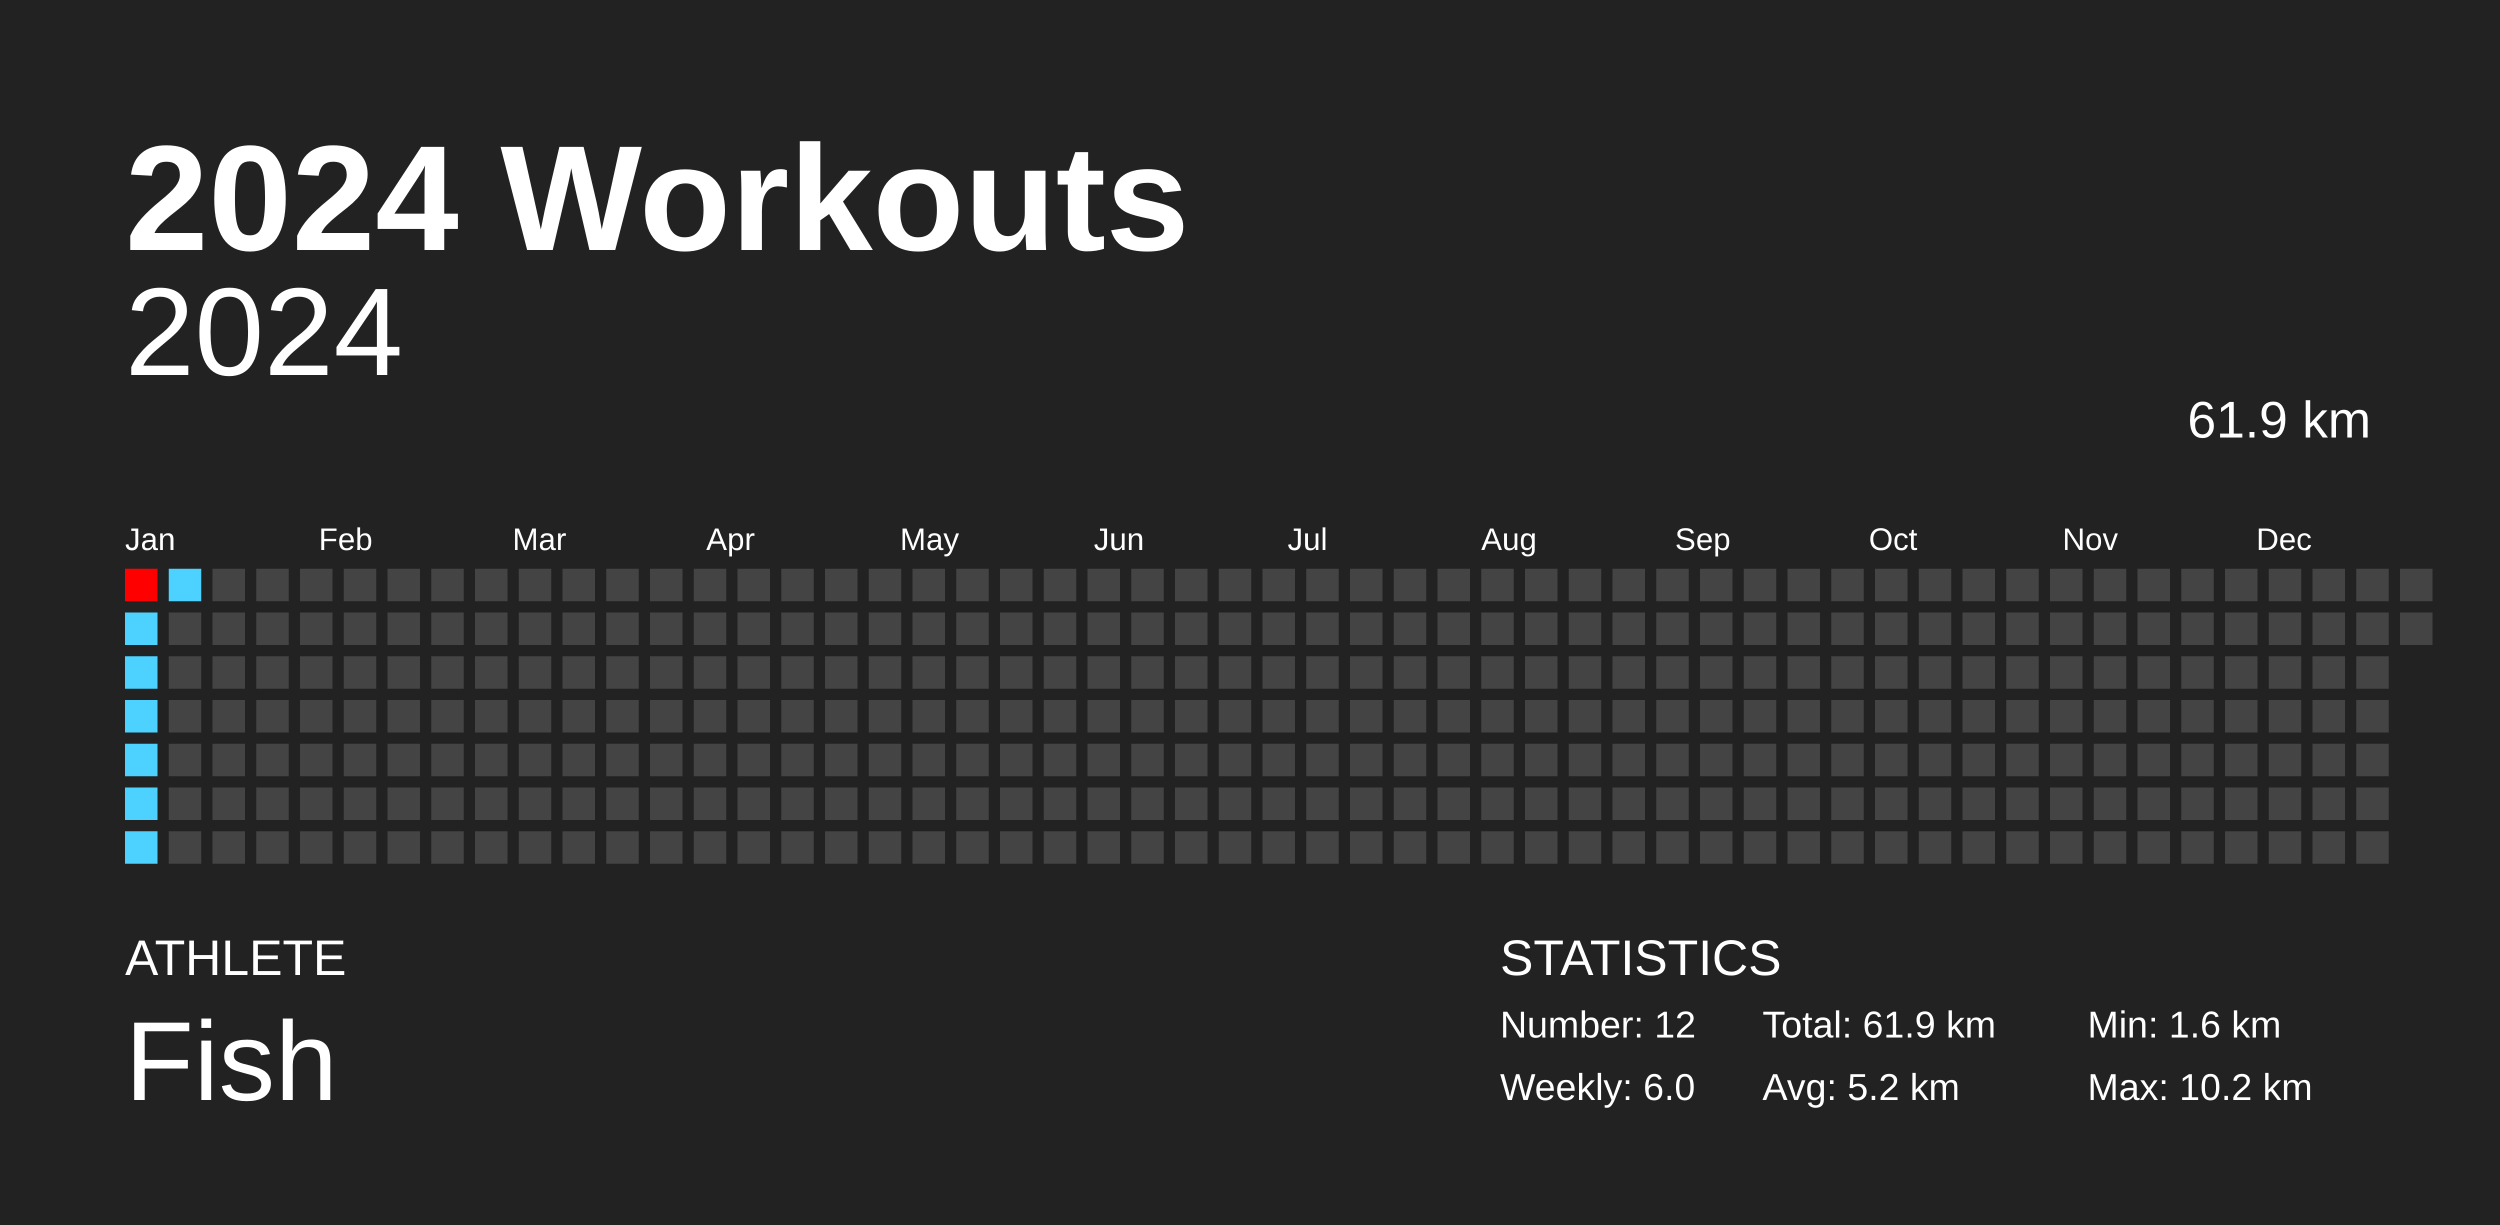
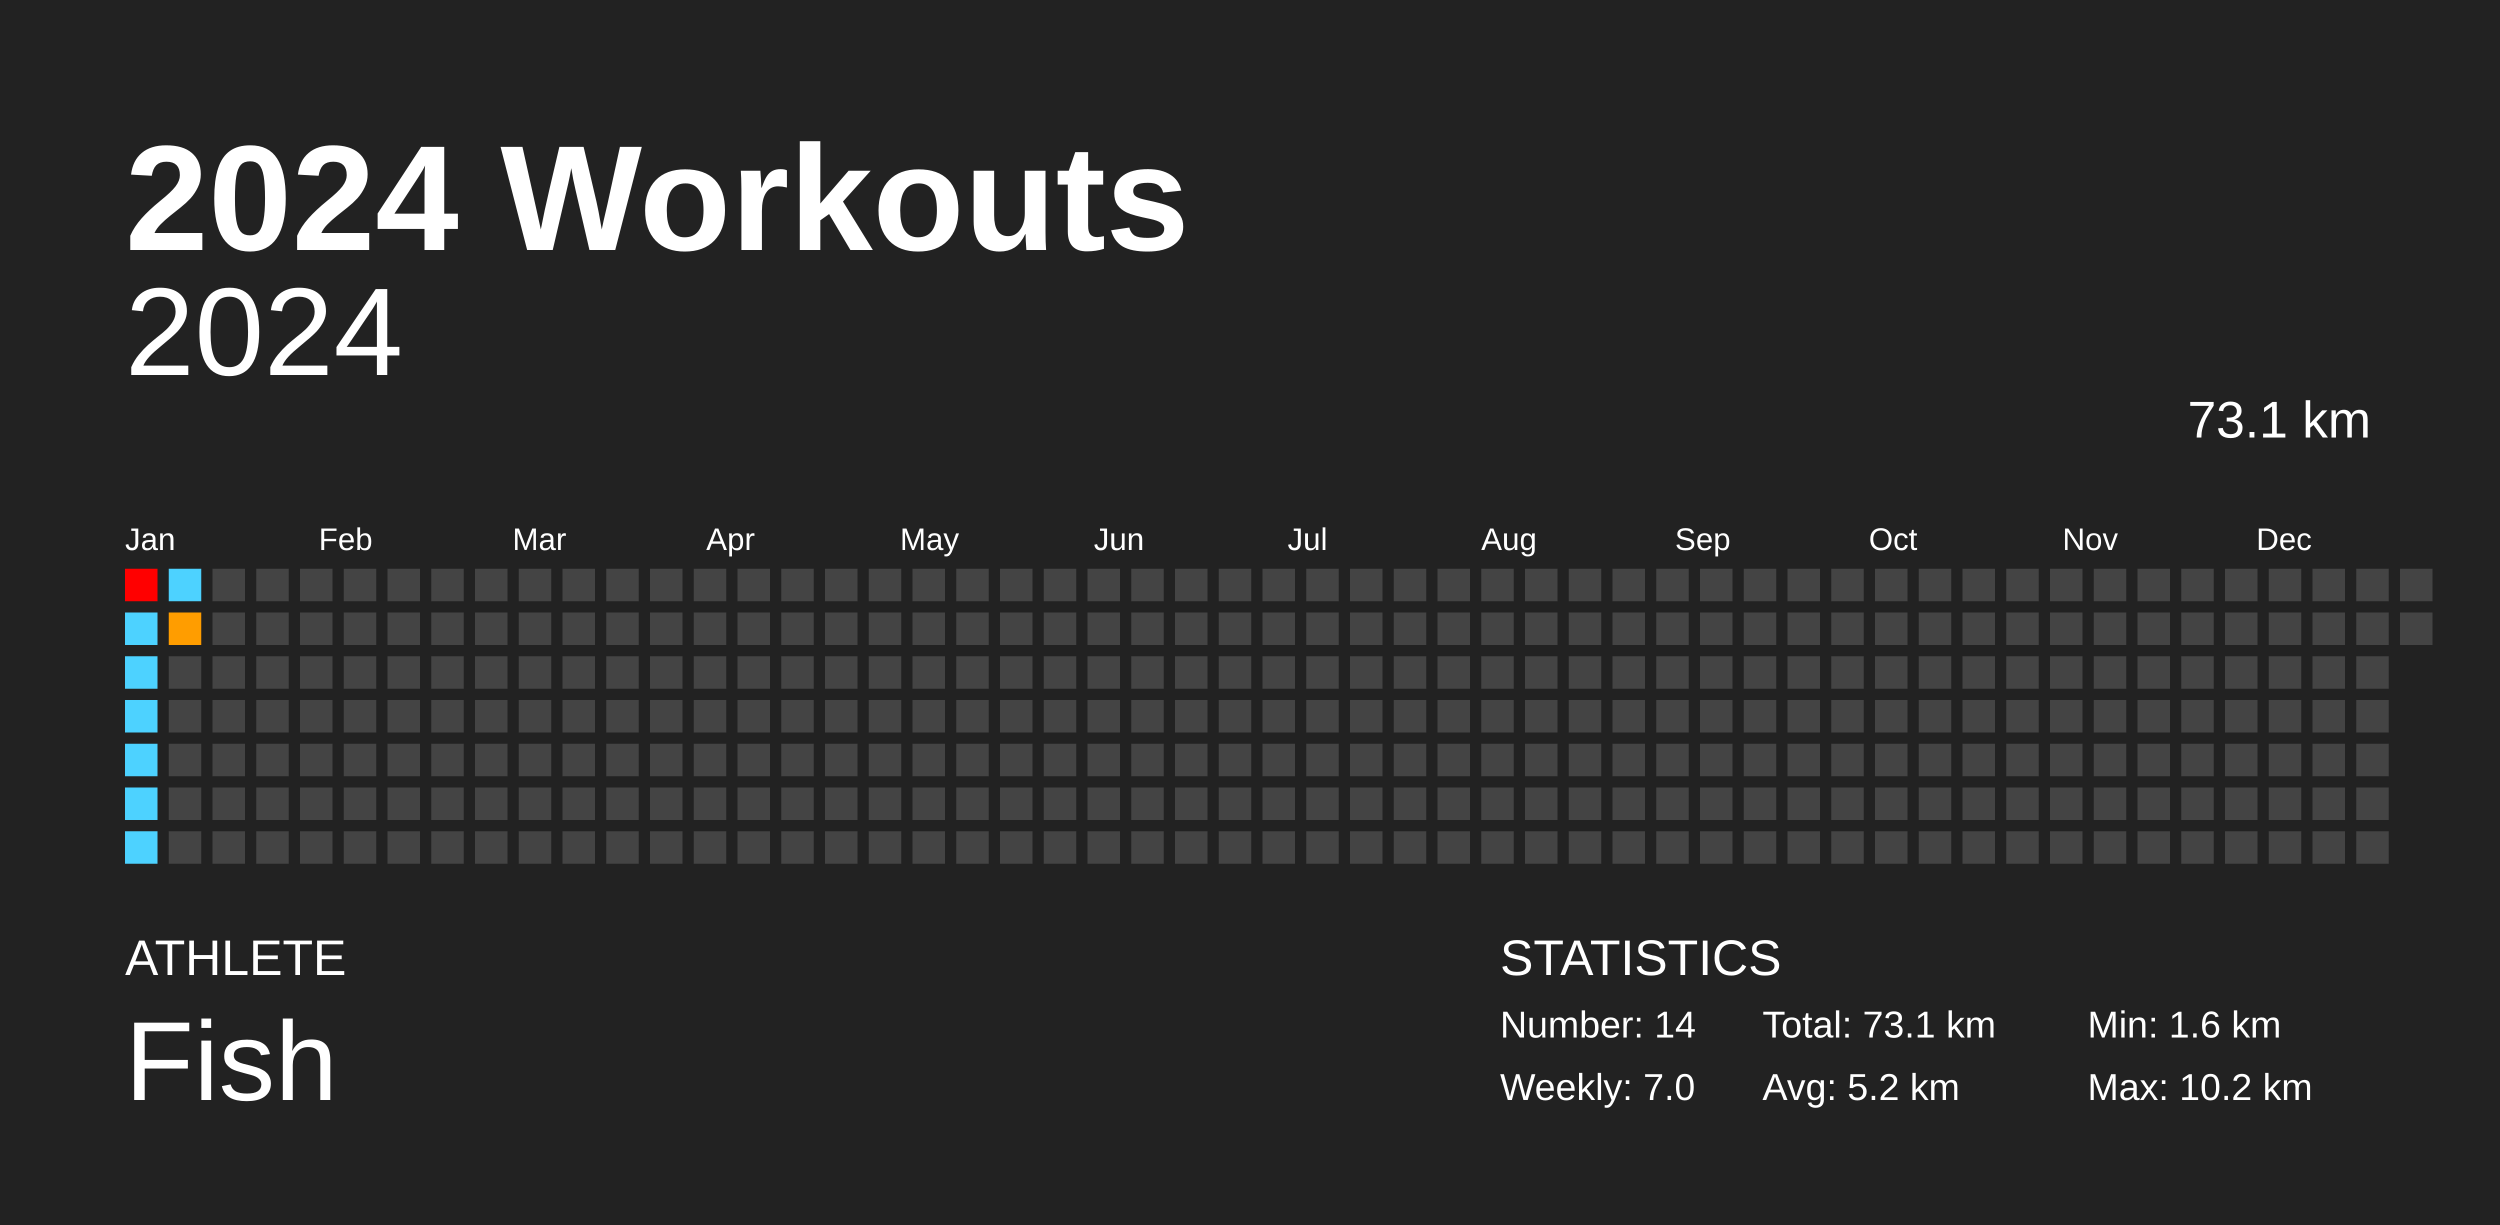
<svg xmlns="http://www.w3.org/2000/svg" baseProfile="full" height="98mm" version="1.1" viewBox="0,0,200,98" width="200mm">
  <defs />
  <rect fill="#222222" height="98" width="200" x="0" y="0" />
  <text fill="#FFFFFF" style="font-size:12px; font-family:Arial; font-weight:bold;" x="10" y="20">2024 Workouts</text>
  <text fill="#FFFFFF" style="font-size:4px; font-family:Arial" x="10" y="78">ATHLETE</text>
  <text fill="#FFFFFF" style="font-size:9px; font-family:Arial" x="10" y="88">Fish</text>
  <text fill="#FFFFFF" style="font-size:4px; font-family:Arial" x="120" y="78">STATISTICS</text>
-   <text fill="#FFFFFF" style="font-size:3px; font-family:Arial" x="120" y="83">Number: 12</text>
-   <text fill="#FFFFFF" style="font-size:3px; font-family:Arial" x="120" y="88">Weekly: 6.0</text>
-   <text fill="#FFFFFF" style="font-size:3px; font-family:Arial" x="141" y="83">Total: 61.9 km</text>
+   <text fill="#FFFFFF" style="font-size:3px; font-family:Arial" x="120" y="83">Number: 14</text>
+   <text fill="#FFFFFF" style="font-size:3px; font-family:Arial" x="120" y="88">Weekly: 7.0</text>
+   <text fill="#FFFFFF" style="font-size:3px; font-family:Arial" x="141" y="83">Total: 73.1 km</text>
  <text fill="#FFFFFF" style="font-size:3px; font-family:Arial" x="141" y="88">Avg: 5.2 km</text>
  <text fill="#FFFFFF" style="font-size:3px; font-family:Arial" x="167" y="83">Min: 1.6 km</text>
  <text fill="#FFFFFF" style="font-size:3px; font-family:Arial" x="167" y="88">Max: 10.2 km</text>
  <text alignment-baseline="hanging" fill="#FFFFFF" style="font-size:10.0px; font-family:Arial;" x="10" y="30">2024</text>
-   <text alignment-baseline="hanging" fill="#FFFFFF" style="font-size:4.125px; font-family:Arial;" x="175" y="35">61.9 km</text>
+   <text alignment-baseline="hanging" fill="#FFFFFF" style="font-size:4.125px; font-family:Arial;" x="175" y="35">73.1 km</text>
  <text fill="#FFFFFF" style="font-size:2.5px; font-family:Arial" x="10.0" y="44">Jan</text>
  <text fill="#FFFFFF" style="font-size:2.5px; font-family:Arial" x="25.5" y="44">Feb</text>
  <text fill="#FFFFFF" style="font-size:2.5px; font-family:Arial" x="41.0" y="44">Mar</text>
  <text fill="#FFFFFF" style="font-size:2.5px; font-family:Arial" x="56.5" y="44">Apr</text>
  <text fill="#FFFFFF" style="font-size:2.5px; font-family:Arial" x="72.0" y="44">May</text>
  <text fill="#FFFFFF" style="font-size:2.5px; font-family:Arial" x="87.5" y="44">Jun</text>
  <text fill="#FFFFFF" style="font-size:2.5px; font-family:Arial" x="103.0" y="44">Jul</text>
  <text fill="#FFFFFF" style="font-size:2.5px; font-family:Arial" x="118.5" y="44">Aug</text>
  <text fill="#FFFFFF" style="font-size:2.5px; font-family:Arial" x="134.0" y="44">Sep</text>
  <text fill="#FFFFFF" style="font-size:2.5px; font-family:Arial" x="149.5" y="44">Oct</text>
  <text fill="#FFFFFF" style="font-size:2.5px; font-family:Arial" x="165.0" y="44">Nov</text>
  <text fill="#FFFFFF" style="font-size:2.5px; font-family:Arial" x="180.5" y="44">Dec</text>
  <rect fill="red" height="2.6" width="2.6" x="10.0" y="45.5" />
  <rect fill="#4dd2ff" height="2.6" width="2.6" x="10.0" y="49.0" />
  <rect fill="#4dd2ff" height="2.6" width="2.6" x="10.0" y="52.5" />
  <rect fill="#4dd2ff" height="2.6" width="2.6" x="10.0" y="56.0" />
  <rect fill="#4dd2ff" height="2.6" width="2.6" x="10.0" y="59.5" />
  <rect fill="#4dd2ff" height="2.6" width="2.6" x="10.0" y="63.0" />
  <rect fill="#4dd2ff" height="2.6" width="2.6" x="10.0" y="66.5" />
  <rect fill="#4dd2ff" height="2.6" width="2.6" x="13.5" y="45.5" />
-   <rect fill="#444444" height="2.6" width="2.6" x="13.5" y="49.0" />
+   <rect fill="#ff9d00" height="2.6" width="2.6" x="13.5" y="49.0" />
  <rect fill="#444444" height="2.6" width="2.6" x="13.5" y="52.5" />
  <rect fill="#444444" height="2.6" width="2.6" x="13.5" y="56.0" />
  <rect fill="#444444" height="2.6" width="2.6" x="13.5" y="59.5" />
  <rect fill="#444444" height="2.6" width="2.6" x="13.5" y="63.0" />
  <rect fill="#444444" height="2.6" width="2.6" x="13.5" y="66.5" />
  <rect fill="#444444" height="2.6" width="2.6" x="17.0" y="45.5" />
  <rect fill="#444444" height="2.6" width="2.6" x="17.0" y="49.0" />
  <rect fill="#444444" height="2.6" width="2.6" x="17.0" y="52.5" />
  <rect fill="#444444" height="2.6" width="2.6" x="17.0" y="56.0" />
  <rect fill="#444444" height="2.6" width="2.6" x="17.0" y="59.5" />
  <rect fill="#444444" height="2.6" width="2.6" x="17.0" y="63.0" />
  <rect fill="#444444" height="2.6" width="2.6" x="17.0" y="66.5" />
  <rect fill="#444444" height="2.6" width="2.6" x="20.5" y="45.5" />
  <rect fill="#444444" height="2.6" width="2.6" x="20.5" y="49.0" />
  <rect fill="#444444" height="2.6" width="2.6" x="20.5" y="52.5" />
  <rect fill="#444444" height="2.6" width="2.6" x="20.5" y="56.0" />
  <rect fill="#444444" height="2.6" width="2.6" x="20.5" y="59.5" />
  <rect fill="#444444" height="2.6" width="2.6" x="20.5" y="63.0" />
  <rect fill="#444444" height="2.6" width="2.6" x="20.5" y="66.5" />
  <rect fill="#444444" height="2.6" width="2.6" x="24.0" y="45.5" />
  <rect fill="#444444" height="2.6" width="2.6" x="24.0" y="49.0" />
  <rect fill="#444444" height="2.6" width="2.6" x="24.0" y="52.5" />
  <rect fill="#444444" height="2.6" width="2.6" x="24.0" y="56.0" />
  <rect fill="#444444" height="2.6" width="2.6" x="24.0" y="59.5" />
  <rect fill="#444444" height="2.6" width="2.6" x="24.0" y="63.0" />
  <rect fill="#444444" height="2.6" width="2.6" x="24.0" y="66.5" />
  <rect fill="#444444" height="2.6" width="2.6" x="27.5" y="45.5" />
  <rect fill="#444444" height="2.6" width="2.6" x="27.5" y="49.0" />
  <rect fill="#444444" height="2.6" width="2.6" x="27.5" y="52.5" />
  <rect fill="#444444" height="2.6" width="2.6" x="27.5" y="56.0" />
  <rect fill="#444444" height="2.6" width="2.6" x="27.5" y="59.5" />
  <rect fill="#444444" height="2.6" width="2.6" x="27.5" y="63.0" />
  <rect fill="#444444" height="2.6" width="2.6" x="27.5" y="66.5" />
  <rect fill="#444444" height="2.6" width="2.6" x="31.0" y="45.5" />
  <rect fill="#444444" height="2.6" width="2.6" x="31.0" y="49.0" />
  <rect fill="#444444" height="2.6" width="2.6" x="31.0" y="52.5" />
  <rect fill="#444444" height="2.6" width="2.6" x="31.0" y="56.0" />
  <rect fill="#444444" height="2.6" width="2.6" x="31.0" y="59.5" />
  <rect fill="#444444" height="2.6" width="2.6" x="31.0" y="63.0" />
  <rect fill="#444444" height="2.6" width="2.6" x="31.0" y="66.5" />
  <rect fill="#444444" height="2.6" width="2.6" x="34.5" y="45.5" />
  <rect fill="#444444" height="2.6" width="2.6" x="34.5" y="49.0" />
  <rect fill="#444444" height="2.6" width="2.6" x="34.5" y="52.5" />
  <rect fill="#444444" height="2.6" width="2.6" x="34.5" y="56.0" />
  <rect fill="#444444" height="2.6" width="2.6" x="34.5" y="59.5" />
  <rect fill="#444444" height="2.6" width="2.6" x="34.5" y="63.0" />
  <rect fill="#444444" height="2.6" width="2.6" x="34.5" y="66.5" />
  <rect fill="#444444" height="2.6" width="2.6" x="38.0" y="45.5" />
  <rect fill="#444444" height="2.6" width="2.6" x="38.0" y="49.0" />
  <rect fill="#444444" height="2.6" width="2.6" x="38.0" y="52.5" />
  <rect fill="#444444" height="2.6" width="2.6" x="38.0" y="56.0" />
  <rect fill="#444444" height="2.6" width="2.6" x="38.0" y="59.5" />
  <rect fill="#444444" height="2.6" width="2.6" x="38.0" y="63.0" />
  <rect fill="#444444" height="2.6" width="2.6" x="38.0" y="66.5" />
  <rect fill="#444444" height="2.6" width="2.6" x="41.5" y="45.5" />
  <rect fill="#444444" height="2.6" width="2.6" x="41.5" y="49.0" />
  <rect fill="#444444" height="2.6" width="2.6" x="41.5" y="52.5" />
  <rect fill="#444444" height="2.6" width="2.6" x="41.5" y="56.0" />
  <rect fill="#444444" height="2.6" width="2.6" x="41.5" y="59.5" />
  <rect fill="#444444" height="2.6" width="2.6" x="41.5" y="63.0" />
  <rect fill="#444444" height="2.6" width="2.6" x="41.5" y="66.5" />
  <rect fill="#444444" height="2.6" width="2.6" x="45.0" y="45.5" />
  <rect fill="#444444" height="2.6" width="2.6" x="45.0" y="49.0" />
  <rect fill="#444444" height="2.6" width="2.6" x="45.0" y="52.5" />
  <rect fill="#444444" height="2.6" width="2.6" x="45.0" y="56.0" />
  <rect fill="#444444" height="2.6" width="2.6" x="45.0" y="59.5" />
  <rect fill="#444444" height="2.6" width="2.6" x="45.0" y="63.0" />
  <rect fill="#444444" height="2.6" width="2.6" x="45.0" y="66.5" />
  <rect fill="#444444" height="2.6" width="2.6" x="48.5" y="45.5" />
  <rect fill="#444444" height="2.6" width="2.6" x="48.5" y="49.0" />
  <rect fill="#444444" height="2.6" width="2.6" x="48.5" y="52.5" />
  <rect fill="#444444" height="2.6" width="2.6" x="48.5" y="56.0" />
  <rect fill="#444444" height="2.6" width="2.6" x="48.5" y="59.5" />
  <rect fill="#444444" height="2.6" width="2.6" x="48.5" y="63.0" />
  <rect fill="#444444" height="2.6" width="2.6" x="48.5" y="66.5" />
  <rect fill="#444444" height="2.6" width="2.6" x="52.0" y="45.5" />
  <rect fill="#444444" height="2.6" width="2.6" x="52.0" y="49.0" />
  <rect fill="#444444" height="2.6" width="2.6" x="52.0" y="52.5" />
  <rect fill="#444444" height="2.6" width="2.6" x="52.0" y="56.0" />
  <rect fill="#444444" height="2.6" width="2.6" x="52.0" y="59.5" />
  <rect fill="#444444" height="2.6" width="2.6" x="52.0" y="63.0" />
  <rect fill="#444444" height="2.6" width="2.6" x="52.0" y="66.5" />
  <rect fill="#444444" height="2.6" width="2.6" x="55.5" y="45.5" />
  <rect fill="#444444" height="2.6" width="2.6" x="55.5" y="49.0" />
  <rect fill="#444444" height="2.6" width="2.6" x="55.5" y="52.5" />
  <rect fill="#444444" height="2.6" width="2.6" x="55.5" y="56.0" />
  <rect fill="#444444" height="2.6" width="2.6" x="55.5" y="59.5" />
  <rect fill="#444444" height="2.6" width="2.6" x="55.5" y="63.0" />
  <rect fill="#444444" height="2.6" width="2.6" x="55.5" y="66.5" />
  <rect fill="#444444" height="2.6" width="2.6" x="59.0" y="45.5" />
  <rect fill="#444444" height="2.6" width="2.6" x="59.0" y="49.0" />
  <rect fill="#444444" height="2.6" width="2.6" x="59.0" y="52.5" />
  <rect fill="#444444" height="2.6" width="2.6" x="59.0" y="56.0" />
  <rect fill="#444444" height="2.6" width="2.6" x="59.0" y="59.5" />
  <rect fill="#444444" height="2.6" width="2.6" x="59.0" y="63.0" />
  <rect fill="#444444" height="2.6" width="2.6" x="59.0" y="66.5" />
  <rect fill="#444444" height="2.6" width="2.6" x="62.5" y="45.5" />
  <rect fill="#444444" height="2.6" width="2.6" x="62.5" y="49.0" />
  <rect fill="#444444" height="2.6" width="2.6" x="62.5" y="52.5" />
  <rect fill="#444444" height="2.6" width="2.6" x="62.5" y="56.0" />
  <rect fill="#444444" height="2.6" width="2.6" x="62.5" y="59.5" />
  <rect fill="#444444" height="2.6" width="2.6" x="62.5" y="63.0" />
  <rect fill="#444444" height="2.6" width="2.6" x="62.5" y="66.5" />
  <rect fill="#444444" height="2.6" width="2.6" x="66.0" y="45.5" />
  <rect fill="#444444" height="2.6" width="2.6" x="66.0" y="49.0" />
  <rect fill="#444444" height="2.6" width="2.6" x="66.0" y="52.5" />
  <rect fill="#444444" height="2.6" width="2.6" x="66.0" y="56.0" />
  <rect fill="#444444" height="2.6" width="2.6" x="66.0" y="59.5" />
  <rect fill="#444444" height="2.6" width="2.6" x="66.0" y="63.0" />
  <rect fill="#444444" height="2.6" width="2.6" x="66.0" y="66.5" />
  <rect fill="#444444" height="2.6" width="2.6" x="69.5" y="45.5" />
  <rect fill="#444444" height="2.6" width="2.6" x="69.5" y="49.0" />
  <rect fill="#444444" height="2.6" width="2.6" x="69.5" y="52.5" />
  <rect fill="#444444" height="2.6" width="2.6" x="69.5" y="56.0" />
  <rect fill="#444444" height="2.6" width="2.6" x="69.5" y="59.5" />
  <rect fill="#444444" height="2.6" width="2.6" x="69.5" y="63.0" />
  <rect fill="#444444" height="2.6" width="2.6" x="69.5" y="66.5" />
  <rect fill="#444444" height="2.6" width="2.6" x="73.0" y="45.5" />
  <rect fill="#444444" height="2.6" width="2.6" x="73.0" y="49.0" />
  <rect fill="#444444" height="2.6" width="2.6" x="73.0" y="52.5" />
  <rect fill="#444444" height="2.6" width="2.6" x="73.0" y="56.0" />
  <rect fill="#444444" height="2.6" width="2.6" x="73.0" y="59.5" />
  <rect fill="#444444" height="2.6" width="2.6" x="73.0" y="63.0" />
  <rect fill="#444444" height="2.6" width="2.6" x="73.0" y="66.5" />
  <rect fill="#444444" height="2.6" width="2.6" x="76.5" y="45.5" />
  <rect fill="#444444" height="2.6" width="2.6" x="76.5" y="49.0" />
  <rect fill="#444444" height="2.6" width="2.6" x="76.5" y="52.5" />
  <rect fill="#444444" height="2.6" width="2.6" x="76.5" y="56.0" />
  <rect fill="#444444" height="2.6" width="2.6" x="76.5" y="59.5" />
  <rect fill="#444444" height="2.6" width="2.6" x="76.5" y="63.0" />
  <rect fill="#444444" height="2.6" width="2.6" x="76.5" y="66.5" />
  <rect fill="#444444" height="2.6" width="2.6" x="80.0" y="45.5" />
  <rect fill="#444444" height="2.6" width="2.6" x="80.0" y="49.0" />
  <rect fill="#444444" height="2.6" width="2.6" x="80.0" y="52.5" />
  <rect fill="#444444" height="2.6" width="2.6" x="80.0" y="56.0" />
  <rect fill="#444444" height="2.6" width="2.6" x="80.0" y="59.5" />
  <rect fill="#444444" height="2.6" width="2.6" x="80.0" y="63.0" />
  <rect fill="#444444" height="2.6" width="2.6" x="80.0" y="66.5" />
  <rect fill="#444444" height="2.6" width="2.6" x="83.5" y="45.5" />
  <rect fill="#444444" height="2.6" width="2.6" x="83.5" y="49.0" />
  <rect fill="#444444" height="2.6" width="2.6" x="83.5" y="52.5" />
  <rect fill="#444444" height="2.6" width="2.6" x="83.5" y="56.0" />
  <rect fill="#444444" height="2.6" width="2.6" x="83.5" y="59.5" />
  <rect fill="#444444" height="2.6" width="2.6" x="83.5" y="63.0" />
  <rect fill="#444444" height="2.6" width="2.6" x="83.5" y="66.5" />
  <rect fill="#444444" height="2.6" width="2.6" x="87.0" y="45.5" />
  <rect fill="#444444" height="2.6" width="2.6" x="87.0" y="49.0" />
  <rect fill="#444444" height="2.6" width="2.6" x="87.0" y="52.5" />
  <rect fill="#444444" height="2.6" width="2.6" x="87.0" y="56.0" />
  <rect fill="#444444" height="2.6" width="2.6" x="87.0" y="59.5" />
  <rect fill="#444444" height="2.6" width="2.6" x="87.0" y="63.0" />
  <rect fill="#444444" height="2.6" width="2.6" x="87.0" y="66.5" />
  <rect fill="#444444" height="2.6" width="2.6" x="90.5" y="45.5" />
  <rect fill="#444444" height="2.6" width="2.6" x="90.5" y="49.0" />
  <rect fill="#444444" height="2.6" width="2.6" x="90.5" y="52.5" />
  <rect fill="#444444" height="2.6" width="2.6" x="90.5" y="56.0" />
  <rect fill="#444444" height="2.6" width="2.6" x="90.5" y="59.5" />
  <rect fill="#444444" height="2.6" width="2.6" x="90.5" y="63.0" />
  <rect fill="#444444" height="2.6" width="2.6" x="90.5" y="66.5" />
  <rect fill="#444444" height="2.6" width="2.6" x="94.0" y="45.5" />
  <rect fill="#444444" height="2.6" width="2.6" x="94.0" y="49.0" />
  <rect fill="#444444" height="2.6" width="2.6" x="94.0" y="52.5" />
  <rect fill="#444444" height="2.6" width="2.6" x="94.0" y="56.0" />
  <rect fill="#444444" height="2.6" width="2.6" x="94.0" y="59.5" />
  <rect fill="#444444" height="2.6" width="2.6" x="94.0" y="63.0" />
  <rect fill="#444444" height="2.6" width="2.6" x="94.0" y="66.5" />
  <rect fill="#444444" height="2.6" width="2.6" x="97.5" y="45.5" />
  <rect fill="#444444" height="2.6" width="2.6" x="97.5" y="49.0" />
  <rect fill="#444444" height="2.6" width="2.6" x="97.5" y="52.5" />
  <rect fill="#444444" height="2.6" width="2.6" x="97.5" y="56.0" />
  <rect fill="#444444" height="2.6" width="2.6" x="97.5" y="59.5" />
  <rect fill="#444444" height="2.6" width="2.6" x="97.5" y="63.0" />
  <rect fill="#444444" height="2.6" width="2.6" x="97.5" y="66.5" />
  <rect fill="#444444" height="2.6" width="2.6" x="101.0" y="45.5" />
  <rect fill="#444444" height="2.6" width="2.6" x="101.0" y="49.0" />
  <rect fill="#444444" height="2.6" width="2.6" x="101.0" y="52.5" />
  <rect fill="#444444" height="2.6" width="2.6" x="101.0" y="56.0" />
  <rect fill="#444444" height="2.6" width="2.6" x="101.0" y="59.5" />
  <rect fill="#444444" height="2.6" width="2.6" x="101.0" y="63.0" />
  <rect fill="#444444" height="2.6" width="2.6" x="101.0" y="66.5" />
  <rect fill="#444444" height="2.6" width="2.6" x="104.5" y="45.5" />
  <rect fill="#444444" height="2.6" width="2.6" x="104.5" y="49.0" />
  <rect fill="#444444" height="2.6" width="2.6" x="104.5" y="52.5" />
  <rect fill="#444444" height="2.6" width="2.6" x="104.5" y="56.0" />
  <rect fill="#444444" height="2.6" width="2.6" x="104.5" y="59.5" />
  <rect fill="#444444" height="2.6" width="2.6" x="104.5" y="63.0" />
  <rect fill="#444444" height="2.6" width="2.6" x="104.5" y="66.5" />
  <rect fill="#444444" height="2.6" width="2.6" x="108.0" y="45.5" />
  <rect fill="#444444" height="2.6" width="2.6" x="108.0" y="49.0" />
  <rect fill="#444444" height="2.6" width="2.6" x="108.0" y="52.5" />
  <rect fill="#444444" height="2.6" width="2.6" x="108.0" y="56.0" />
  <rect fill="#444444" height="2.6" width="2.6" x="108.0" y="59.5" />
  <rect fill="#444444" height="2.6" width="2.6" x="108.0" y="63.0" />
  <rect fill="#444444" height="2.6" width="2.6" x="108.0" y="66.5" />
  <rect fill="#444444" height="2.6" width="2.6" x="111.5" y="45.5" />
  <rect fill="#444444" height="2.6" width="2.6" x="111.5" y="49.0" />
  <rect fill="#444444" height="2.6" width="2.6" x="111.5" y="52.5" />
  <rect fill="#444444" height="2.6" width="2.6" x="111.5" y="56.0" />
  <rect fill="#444444" height="2.6" width="2.6" x="111.5" y="59.5" />
  <rect fill="#444444" height="2.6" width="2.6" x="111.5" y="63.0" />
  <rect fill="#444444" height="2.6" width="2.6" x="111.5" y="66.5" />
  <rect fill="#444444" height="2.6" width="2.6" x="115.0" y="45.5" />
  <rect fill="#444444" height="2.6" width="2.6" x="115.0" y="49.0" />
  <rect fill="#444444" height="2.6" width="2.6" x="115.0" y="52.5" />
  <rect fill="#444444" height="2.6" width="2.6" x="115.0" y="56.0" />
  <rect fill="#444444" height="2.6" width="2.6" x="115.0" y="59.5" />
  <rect fill="#444444" height="2.6" width="2.6" x="115.0" y="63.0" />
  <rect fill="#444444" height="2.6" width="2.6" x="115.0" y="66.5" />
  <rect fill="#444444" height="2.6" width="2.6" x="118.5" y="45.5" />
  <rect fill="#444444" height="2.6" width="2.6" x="118.5" y="49.0" />
  <rect fill="#444444" height="2.6" width="2.6" x="118.5" y="52.5" />
  <rect fill="#444444" height="2.6" width="2.6" x="118.5" y="56.0" />
  <rect fill="#444444" height="2.6" width="2.6" x="118.5" y="59.5" />
  <rect fill="#444444" height="2.6" width="2.6" x="118.5" y="63.0" />
  <rect fill="#444444" height="2.6" width="2.6" x="118.5" y="66.5" />
  <rect fill="#444444" height="2.6" width="2.6" x="122.0" y="45.5" />
  <rect fill="#444444" height="2.6" width="2.6" x="122.0" y="49.0" />
  <rect fill="#444444" height="2.6" width="2.6" x="122.0" y="52.5" />
  <rect fill="#444444" height="2.6" width="2.6" x="122.0" y="56.0" />
  <rect fill="#444444" height="2.6" width="2.6" x="122.0" y="59.5" />
  <rect fill="#444444" height="2.6" width="2.6" x="122.0" y="63.0" />
  <rect fill="#444444" height="2.6" width="2.6" x="122.0" y="66.5" />
  <rect fill="#444444" height="2.6" width="2.6" x="125.5" y="45.5" />
  <rect fill="#444444" height="2.6" width="2.6" x="125.5" y="49.0" />
  <rect fill="#444444" height="2.6" width="2.6" x="125.5" y="52.5" />
  <rect fill="#444444" height="2.6" width="2.6" x="125.5" y="56.0" />
  <rect fill="#444444" height="2.6" width="2.6" x="125.5" y="59.5" />
  <rect fill="#444444" height="2.6" width="2.6" x="125.5" y="63.0" />
  <rect fill="#444444" height="2.6" width="2.6" x="125.5" y="66.5" />
  <rect fill="#444444" height="2.6" width="2.6" x="129.0" y="45.5" />
  <rect fill="#444444" height="2.6" width="2.6" x="129.0" y="49.0" />
  <rect fill="#444444" height="2.6" width="2.6" x="129.0" y="52.5" />
  <rect fill="#444444" height="2.6" width="2.6" x="129.0" y="56.0" />
  <rect fill="#444444" height="2.6" width="2.6" x="129.0" y="59.5" />
  <rect fill="#444444" height="2.6" width="2.6" x="129.0" y="63.0" />
  <rect fill="#444444" height="2.6" width="2.6" x="129.0" y="66.5" />
  <rect fill="#444444" height="2.6" width="2.6" x="132.5" y="45.5" />
  <rect fill="#444444" height="2.6" width="2.6" x="132.5" y="49.0" />
  <rect fill="#444444" height="2.6" width="2.6" x="132.5" y="52.5" />
  <rect fill="#444444" height="2.6" width="2.6" x="132.5" y="56.0" />
  <rect fill="#444444" height="2.6" width="2.6" x="132.5" y="59.5" />
  <rect fill="#444444" height="2.6" width="2.6" x="132.5" y="63.0" />
  <rect fill="#444444" height="2.6" width="2.6" x="132.5" y="66.5" />
  <rect fill="#444444" height="2.6" width="2.6" x="136.0" y="45.5" />
  <rect fill="#444444" height="2.6" width="2.6" x="136.0" y="49.0" />
  <rect fill="#444444" height="2.6" width="2.6" x="136.0" y="52.5" />
  <rect fill="#444444" height="2.6" width="2.6" x="136.0" y="56.0" />
  <rect fill="#444444" height="2.6" width="2.6" x="136.0" y="59.5" />
  <rect fill="#444444" height="2.6" width="2.6" x="136.0" y="63.0" />
  <rect fill="#444444" height="2.6" width="2.6" x="136.0" y="66.5" />
  <rect fill="#444444" height="2.6" width="2.6" x="139.5" y="45.5" />
  <rect fill="#444444" height="2.6" width="2.6" x="139.5" y="49.0" />
  <rect fill="#444444" height="2.6" width="2.6" x="139.5" y="52.5" />
  <rect fill="#444444" height="2.6" width="2.6" x="139.5" y="56.0" />
  <rect fill="#444444" height="2.6" width="2.6" x="139.5" y="59.5" />
  <rect fill="#444444" height="2.6" width="2.6" x="139.5" y="63.0" />
  <rect fill="#444444" height="2.6" width="2.6" x="139.5" y="66.5" />
  <rect fill="#444444" height="2.6" width="2.6" x="143.0" y="45.5" />
  <rect fill="#444444" height="2.6" width="2.6" x="143.0" y="49.0" />
  <rect fill="#444444" height="2.6" width="2.6" x="143.0" y="52.5" />
  <rect fill="#444444" height="2.6" width="2.6" x="143.0" y="56.0" />
  <rect fill="#444444" height="2.6" width="2.6" x="143.0" y="59.5" />
  <rect fill="#444444" height="2.6" width="2.6" x="143.0" y="63.0" />
  <rect fill="#444444" height="2.6" width="2.6" x="143.0" y="66.5" />
  <rect fill="#444444" height="2.6" width="2.6" x="146.5" y="45.5" />
  <rect fill="#444444" height="2.6" width="2.6" x="146.5" y="49.0" />
  <rect fill="#444444" height="2.6" width="2.6" x="146.5" y="52.5" />
  <rect fill="#444444" height="2.6" width="2.6" x="146.5" y="56.0" />
  <rect fill="#444444" height="2.6" width="2.6" x="146.5" y="59.5" />
  <rect fill="#444444" height="2.6" width="2.6" x="146.5" y="63.0" />
  <rect fill="#444444" height="2.6" width="2.6" x="146.5" y="66.5" />
  <rect fill="#444444" height="2.6" width="2.6" x="150.0" y="45.5" />
  <rect fill="#444444" height="2.6" width="2.6" x="150.0" y="49.0" />
  <rect fill="#444444" height="2.6" width="2.6" x="150.0" y="52.5" />
  <rect fill="#444444" height="2.6" width="2.6" x="150.0" y="56.0" />
  <rect fill="#444444" height="2.6" width="2.6" x="150.0" y="59.5" />
  <rect fill="#444444" height="2.6" width="2.6" x="150.0" y="63.0" />
  <rect fill="#444444" height="2.6" width="2.6" x="150.0" y="66.5" />
  <rect fill="#444444" height="2.6" width="2.6" x="153.5" y="45.5" />
  <rect fill="#444444" height="2.6" width="2.6" x="153.5" y="49.0" />
  <rect fill="#444444" height="2.6" width="2.6" x="153.5" y="52.5" />
  <rect fill="#444444" height="2.6" width="2.6" x="153.5" y="56.0" />
  <rect fill="#444444" height="2.6" width="2.6" x="153.5" y="59.5" />
  <rect fill="#444444" height="2.6" width="2.6" x="153.5" y="63.0" />
  <rect fill="#444444" height="2.6" width="2.6" x="153.5" y="66.5" />
  <rect fill="#444444" height="2.6" width="2.6" x="157.0" y="45.5" />
  <rect fill="#444444" height="2.6" width="2.6" x="157.0" y="49.0" />
  <rect fill="#444444" height="2.6" width="2.6" x="157.0" y="52.5" />
  <rect fill="#444444" height="2.6" width="2.6" x="157.0" y="56.0" />
  <rect fill="#444444" height="2.6" width="2.6" x="157.0" y="59.5" />
  <rect fill="#444444" height="2.6" width="2.6" x="157.0" y="63.0" />
  <rect fill="#444444" height="2.6" width="2.6" x="157.0" y="66.5" />
  <rect fill="#444444" height="2.6" width="2.6" x="160.5" y="45.5" />
  <rect fill="#444444" height="2.6" width="2.6" x="160.5" y="49.0" />
  <rect fill="#444444" height="2.6" width="2.6" x="160.5" y="52.5" />
  <rect fill="#444444" height="2.6" width="2.6" x="160.5" y="56.0" />
  <rect fill="#444444" height="2.6" width="2.6" x="160.5" y="59.5" />
  <rect fill="#444444" height="2.6" width="2.6" x="160.5" y="63.0" />
  <rect fill="#444444" height="2.6" width="2.6" x="160.5" y="66.5" />
  <rect fill="#444444" height="2.6" width="2.6" x="164.0" y="45.5" />
  <rect fill="#444444" height="2.6" width="2.6" x="164.0" y="49.0" />
  <rect fill="#444444" height="2.6" width="2.6" x="164.0" y="52.5" />
  <rect fill="#444444" height="2.6" width="2.6" x="164.0" y="56.0" />
  <rect fill="#444444" height="2.6" width="2.6" x="164.0" y="59.5" />
  <rect fill="#444444" height="2.6" width="2.6" x="164.0" y="63.0" />
  <rect fill="#444444" height="2.6" width="2.6" x="164.0" y="66.5" />
  <rect fill="#444444" height="2.6" width="2.6" x="167.5" y="45.5" />
  <rect fill="#444444" height="2.6" width="2.6" x="167.5" y="49.0" />
  <rect fill="#444444" height="2.6" width="2.6" x="167.5" y="52.5" />
  <rect fill="#444444" height="2.6" width="2.6" x="167.5" y="56.0" />
  <rect fill="#444444" height="2.6" width="2.6" x="167.5" y="59.5" />
  <rect fill="#444444" height="2.6" width="2.6" x="167.5" y="63.0" />
  <rect fill="#444444" height="2.6" width="2.6" x="167.5" y="66.5" />
  <rect fill="#444444" height="2.6" width="2.6" x="171.0" y="45.5" />
  <rect fill="#444444" height="2.6" width="2.6" x="171.0" y="49.0" />
  <rect fill="#444444" height="2.6" width="2.6" x="171.0" y="52.5" />
  <rect fill="#444444" height="2.6" width="2.6" x="171.0" y="56.0" />
  <rect fill="#444444" height="2.6" width="2.6" x="171.0" y="59.5" />
  <rect fill="#444444" height="2.6" width="2.6" x="171.0" y="63.0" />
  <rect fill="#444444" height="2.6" width="2.6" x="171.0" y="66.5" />
  <rect fill="#444444" height="2.6" width="2.6" x="174.5" y="45.5" />
  <rect fill="#444444" height="2.6" width="2.6" x="174.5" y="49.0" />
  <rect fill="#444444" height="2.6" width="2.6" x="174.5" y="52.5" />
  <rect fill="#444444" height="2.6" width="2.6" x="174.5" y="56.0" />
  <rect fill="#444444" height="2.6" width="2.6" x="174.5" y="59.5" />
  <rect fill="#444444" height="2.6" width="2.6" x="174.5" y="63.0" />
  <rect fill="#444444" height="2.6" width="2.6" x="174.5" y="66.5" />
  <rect fill="#444444" height="2.6" width="2.6" x="178.0" y="45.5" />
  <rect fill="#444444" height="2.6" width="2.6" x="178.0" y="49.0" />
  <rect fill="#444444" height="2.6" width="2.6" x="178.0" y="52.5" />
  <rect fill="#444444" height="2.6" width="2.6" x="178.0" y="56.0" />
  <rect fill="#444444" height="2.6" width="2.6" x="178.0" y="59.5" />
  <rect fill="#444444" height="2.6" width="2.6" x="178.0" y="63.0" />
  <rect fill="#444444" height="2.6" width="2.6" x="178.0" y="66.5" />
  <rect fill="#444444" height="2.6" width="2.6" x="181.5" y="45.5" />
  <rect fill="#444444" height="2.6" width="2.6" x="181.5" y="49.0" />
  <rect fill="#444444" height="2.6" width="2.6" x="181.5" y="52.5" />
  <rect fill="#444444" height="2.6" width="2.6" x="181.5" y="56.0" />
  <rect fill="#444444" height="2.6" width="2.6" x="181.5" y="59.5" />
  <rect fill="#444444" height="2.6" width="2.6" x="181.5" y="63.0" />
  <rect fill="#444444" height="2.6" width="2.6" x="181.5" y="66.5" />
  <rect fill="#444444" height="2.6" width="2.6" x="185.0" y="45.5" />
  <rect fill="#444444" height="2.6" width="2.6" x="185.0" y="49.0" />
  <rect fill="#444444" height="2.6" width="2.6" x="185.0" y="52.5" />
  <rect fill="#444444" height="2.6" width="2.6" x="185.0" y="56.0" />
  <rect fill="#444444" height="2.6" width="2.6" x="185.0" y="59.5" />
  <rect fill="#444444" height="2.6" width="2.6" x="185.0" y="63.0" />
  <rect fill="#444444" height="2.6" width="2.6" x="185.0" y="66.5" />
  <rect fill="#444444" height="2.6" width="2.6" x="188.5" y="45.5" />
  <rect fill="#444444" height="2.6" width="2.6" x="188.5" y="49.0" />
  <rect fill="#444444" height="2.6" width="2.6" x="188.5" y="52.5" />
  <rect fill="#444444" height="2.6" width="2.6" x="188.5" y="56.0" />
  <rect fill="#444444" height="2.6" width="2.6" x="188.5" y="59.5" />
  <rect fill="#444444" height="2.6" width="2.6" x="188.5" y="63.0" />
  <rect fill="#444444" height="2.6" width="2.6" x="188.5" y="66.5" />
  <rect fill="#444444" height="2.6" width="2.6" x="192.0" y="45.5" />
  <rect fill="#444444" height="2.6" width="2.6" x="192.0" y="49.0" />
</svg>
